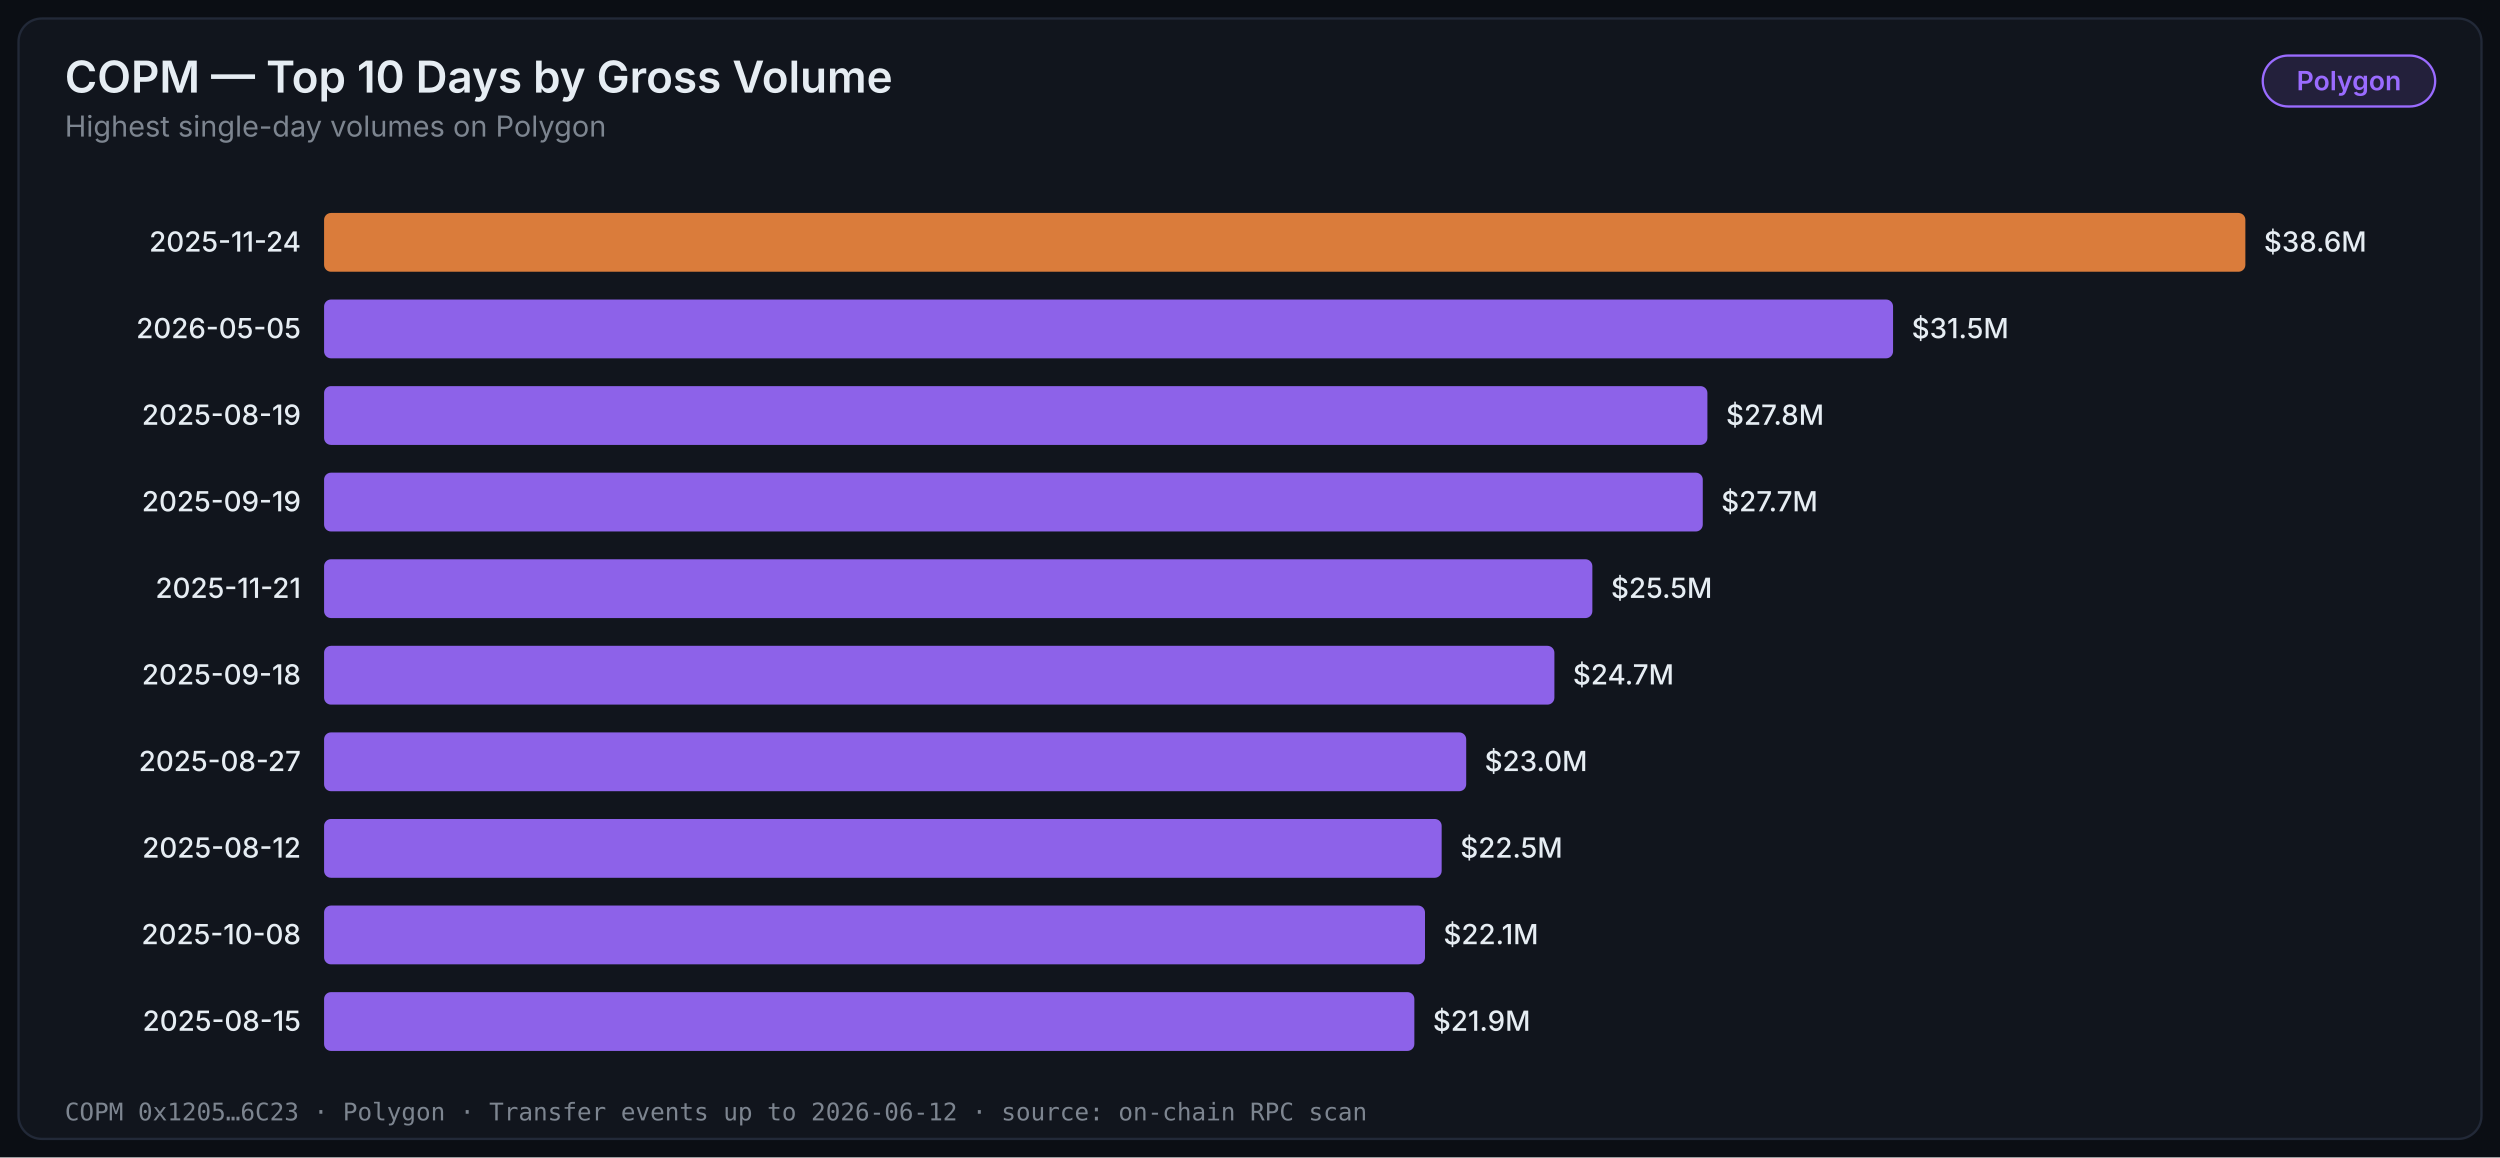
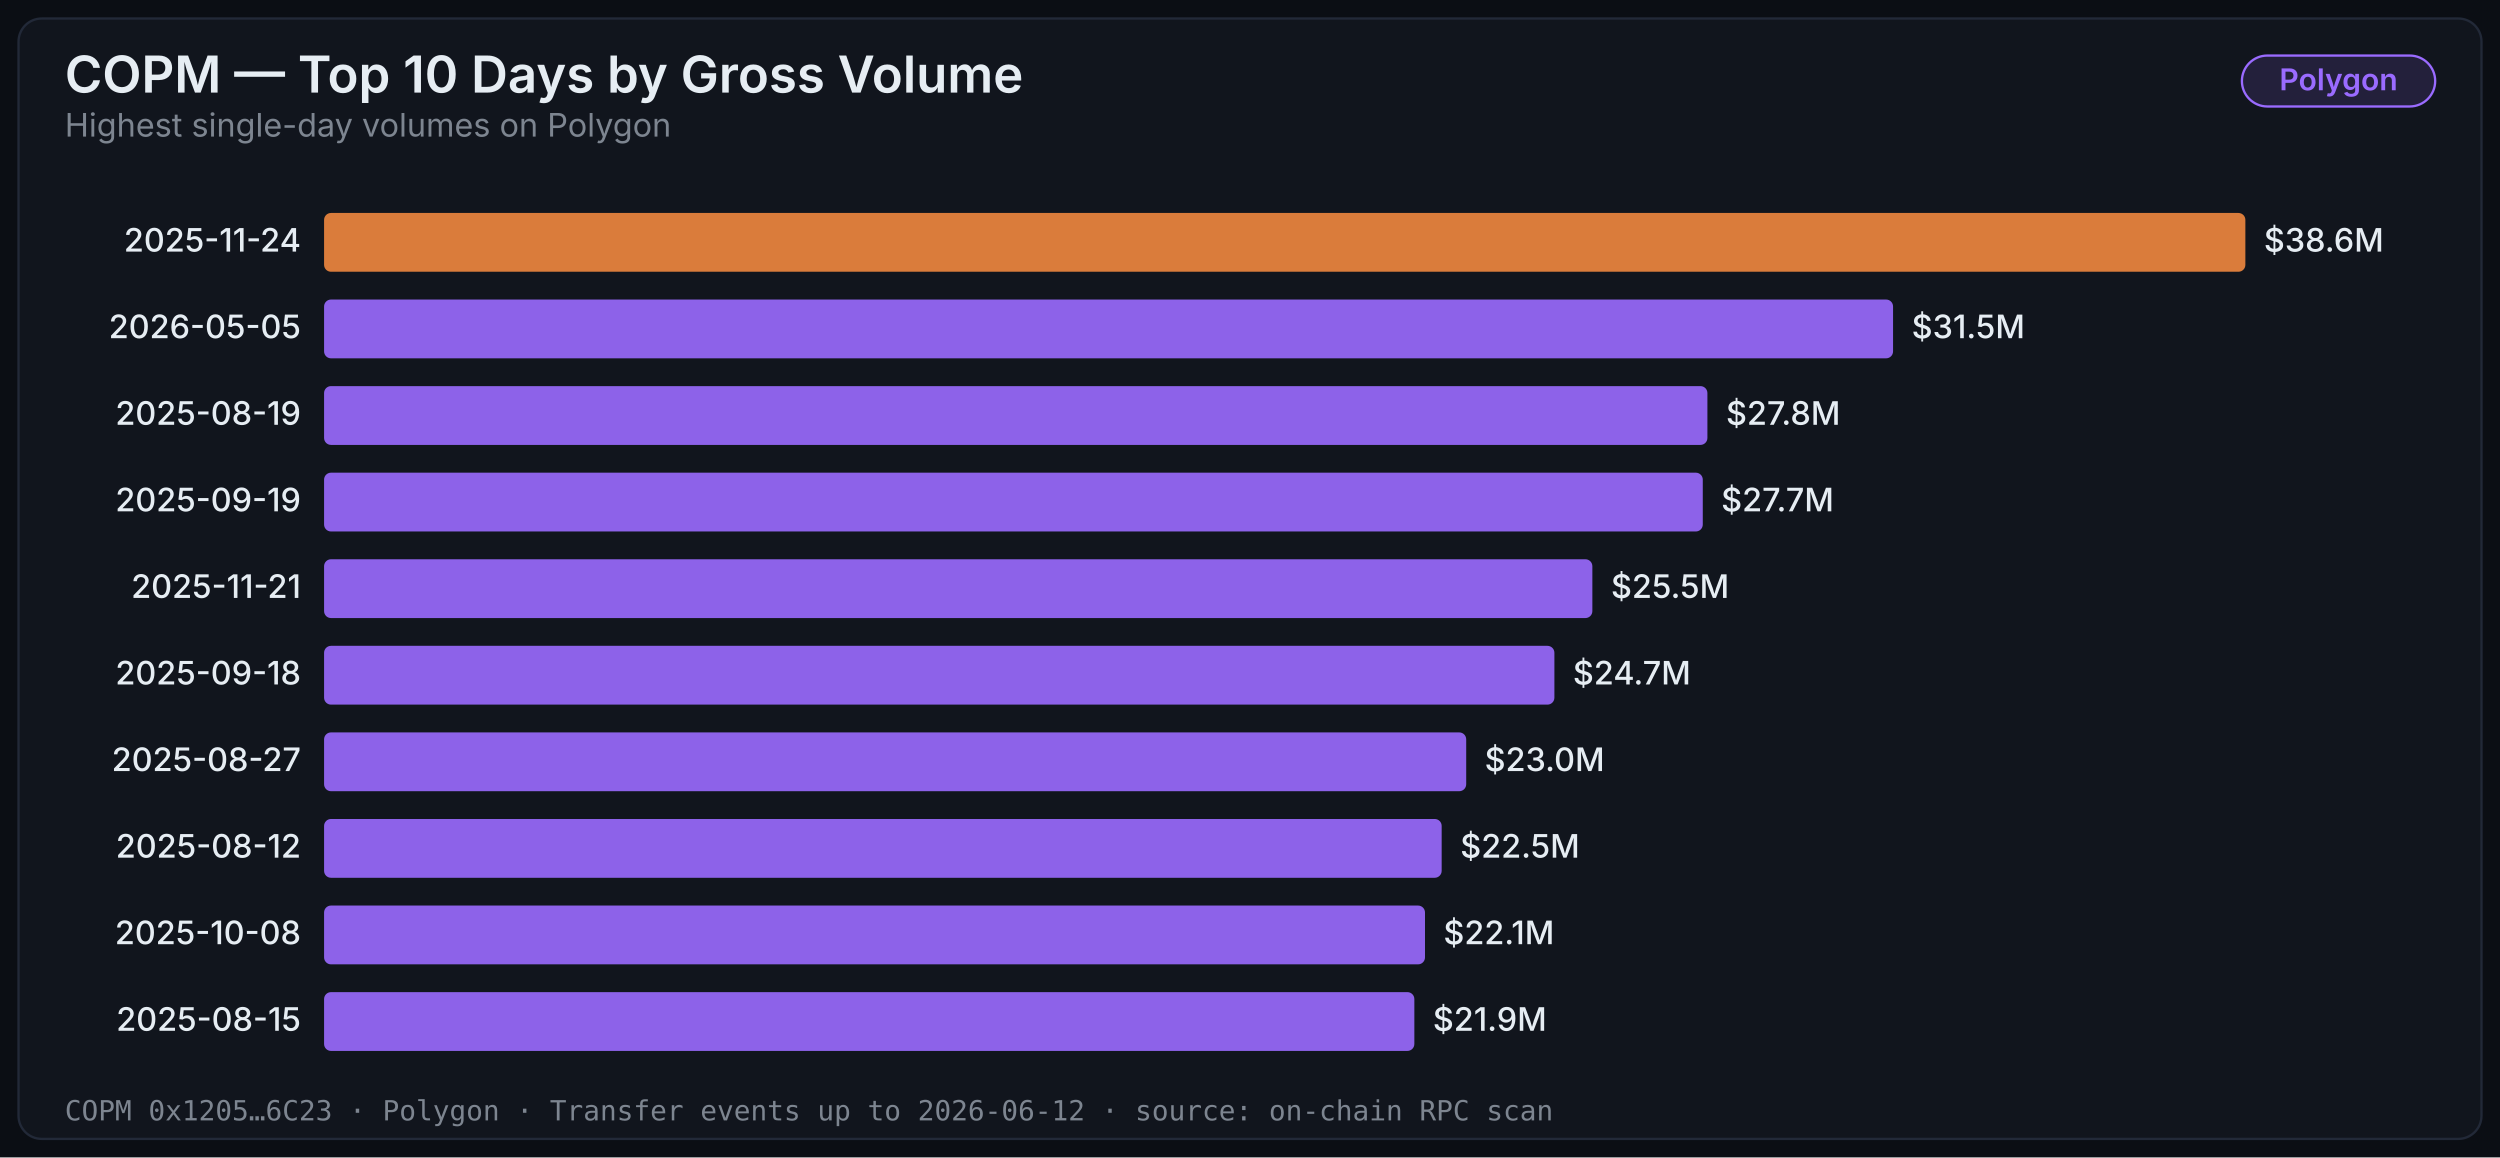
<svg xmlns="http://www.w3.org/2000/svg" width="1080" height="500" viewBox="0 0 1080 500" role="img" aria-label="COPM — Top 10 Days by Gross Volume">
  <style>
-     .title { font: 600 19px -apple-system, 'Segoe UI', system-ui, sans-serif; fill: #e6edf3; }
-     .subtitle { font: 400 12.5px -apple-system, 'Segoe UI', system-ui, sans-serif; fill: #7d8590; }
-     .axis { font: 400 11px -apple-system, 'Segoe UI', system-ui, sans-serif; fill: #8b949e; }
-     .label { font: 500 12px -apple-system, 'Segoe UI', system-ui, sans-serif; fill: #e6edf3; }
-     .annot { font: 600 11.5px -apple-system, 'Segoe UI', system-ui, sans-serif; }
-     .badge { font: 600 11.5px -apple-system, 'Segoe UI', system-ui, sans-serif; }
-     .footer { font: 400 10.5px ui-monospace, 'SF Mono', Menlo, monospace; fill: #7d8590; }
+     .title { font: 600 22px -apple-system, 'Segoe UI', system-ui, sans-serif; fill: #e6edf3; }
+     .subtitle { font: 400 14px -apple-system, 'Segoe UI', system-ui, sans-serif; fill: #7d8590; }
+     .axis { font: 400 13px -apple-system, 'Segoe UI', system-ui, sans-serif; fill: #8b949e; }
+     .label { font: 500 14px -apple-system, 'Segoe UI', system-ui, sans-serif; fill: #e6edf3; }
+     .annot { font: 600 13px -apple-system, 'Segoe UI', system-ui, sans-serif; }
+     .badge { font: 600 13px -apple-system, 'Segoe UI', system-ui, sans-serif; }
+     .footer { font: 400 12px ui-monospace, 'SF Mono', Menlo, monospace; fill: #7d8590; }
  </style>
  <defs />
  <rect width="1080" height="500" fill="#0b0e14" />
  <rect x="8" y="8" width="1064" height="484" rx="10" fill="#11151d" stroke="#222938" stroke-width="1" />
  <text x="28" y="40" class="title">COPM — Top 10 Days by Gross Volume</text>
-   <rect x="977.5" y="24" width="74.5" height="22" rx="11" fill="#9a6bff22" stroke="#9a6bff" stroke-width="1" />
-   <text x="1014.75" y="39" class="badge" fill="#9a6bff" text-anchor="middle">Polygon</text>
+   <rect x="968.5" y="24" width="83.5" height="22" rx="11" fill="#9a6bff22" stroke="#9a6bff" stroke-width="1" />
+   <text x="1010.25" y="39" class="badge" fill="#9a6bff" text-anchor="middle">Polygon</text>
  <text x="28" y="59" class="subtitle">Highest single-day volumes on Polygon</text>
  <text x="130" y="108.7" class="label" text-anchor="end">2025-11-24</text>
  <rect x="140" y="92.0" width="830.0" height="25.4" fill="#f0883e" fill-opacity="0.9" rx="3" />
  <text x="978" y="108.7" class="label">$38.6M</text>
  <text x="130" y="146.1" class="label" text-anchor="end">2026-05-05</text>
  <rect x="140" y="129.4" width="677.8" height="25.4" fill="#9a6bff" fill-opacity="0.9" rx="3" />
  <text x="825.841" y="146.1" class="label">$31.5M</text>
  <text x="130" y="183.5" class="label" text-anchor="end">2025-08-19</text>
  <rect x="140" y="166.8" width="597.6" height="25.4" fill="#9a6bff" fill-opacity="0.9" rx="3" />
  <text x="745.641" y="183.5" class="label">$27.8M</text>
  <text x="130" y="220.9" class="label" text-anchor="end">2025-09-19</text>
  <rect x="140" y="204.2" width="595.6" height="25.4" fill="#9a6bff" fill-opacity="0.9" rx="3" />
  <text x="743.557" y="220.9" class="label">$27.7M</text>
  <text x="130" y="258.3" class="label" text-anchor="end">2025-11-21</text>
  <rect x="140" y="241.6" width="547.9" height="25.4" fill="#9a6bff" fill-opacity="0.9" rx="3" />
  <text x="695.945" y="258.3" class="label">$25.5M</text>
  <text x="130" y="295.7" class="label" text-anchor="end">2025-09-18</text>
  <rect x="140" y="279.0" width="531.5" height="25.4" fill="#9a6bff" fill-opacity="0.9" rx="3" />
  <text x="679.492" y="295.7" class="label">$24.7M</text>
  <text x="130" y="333.1" class="label" text-anchor="end">2025-08-27</text>
  <rect x="140" y="316.4" width="493.4" height="25.4" fill="#9a6bff" fill-opacity="0.9" rx="3" />
  <text x="641.359" y="333.1" class="label">$23.0M</text>
  <text x="130" y="370.5" class="label" text-anchor="end">2025-08-12</text>
  <rect x="140" y="353.8" width="482.8" height="25.4" fill="#9a6bff" fill-opacity="0.9" rx="3" />
  <text x="630.843" y="370.5" class="label">$22.5M</text>
  <text x="130" y="407.9" class="label" text-anchor="end">2025-10-08</text>
  <rect x="140" y="391.2" width="475.6" height="25.4" fill="#9a6bff" fill-opacity="0.9" rx="3" />
  <text x="623.565" y="407.9" class="label">$22.1M</text>
  <text x="130" y="445.3" class="label" text-anchor="end">2025-08-15</text>
  <rect x="140" y="428.6" width="471.0" height="25.4" fill="#9a6bff" fill-opacity="0.9" rx="3" />
  <text x="618.996" y="445.3" class="label">$21.9M</text>
  <text x="28" y="484" class="footer">COPM 0x1205…6C23 · Polygon · Transfer events up to 2026-06-12 · source: on-chain RPC scan</text>
</svg>
